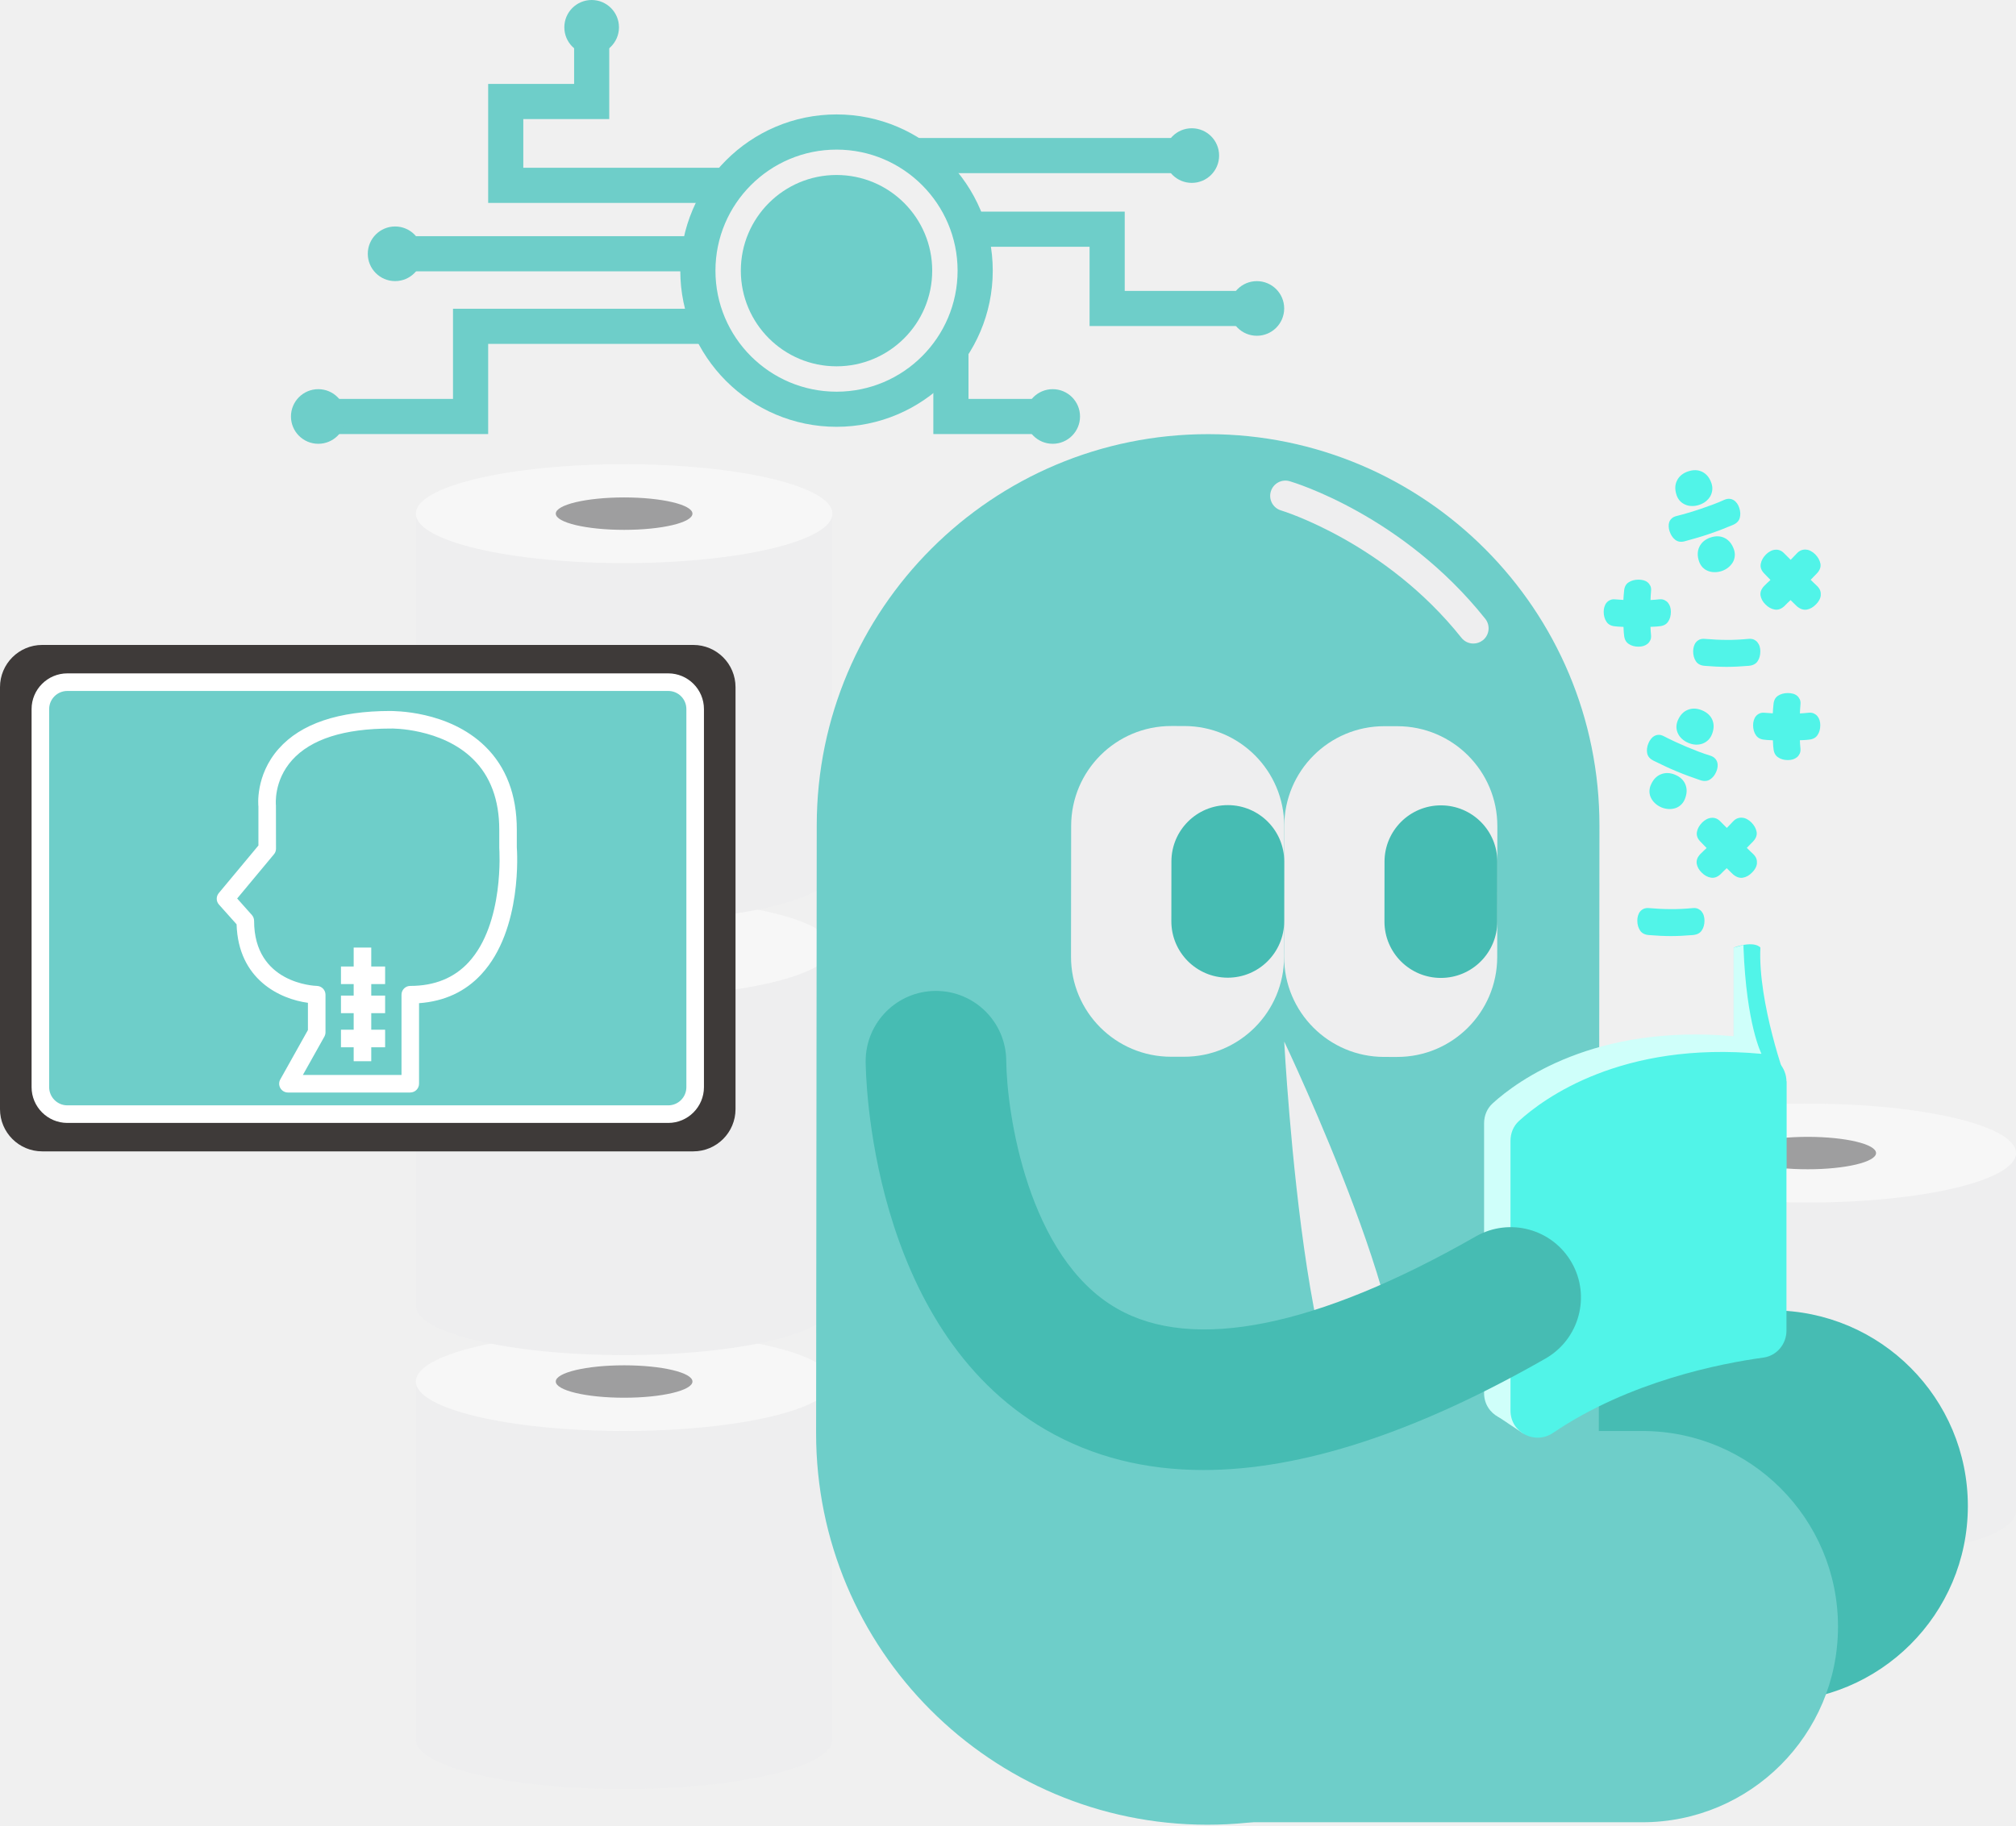
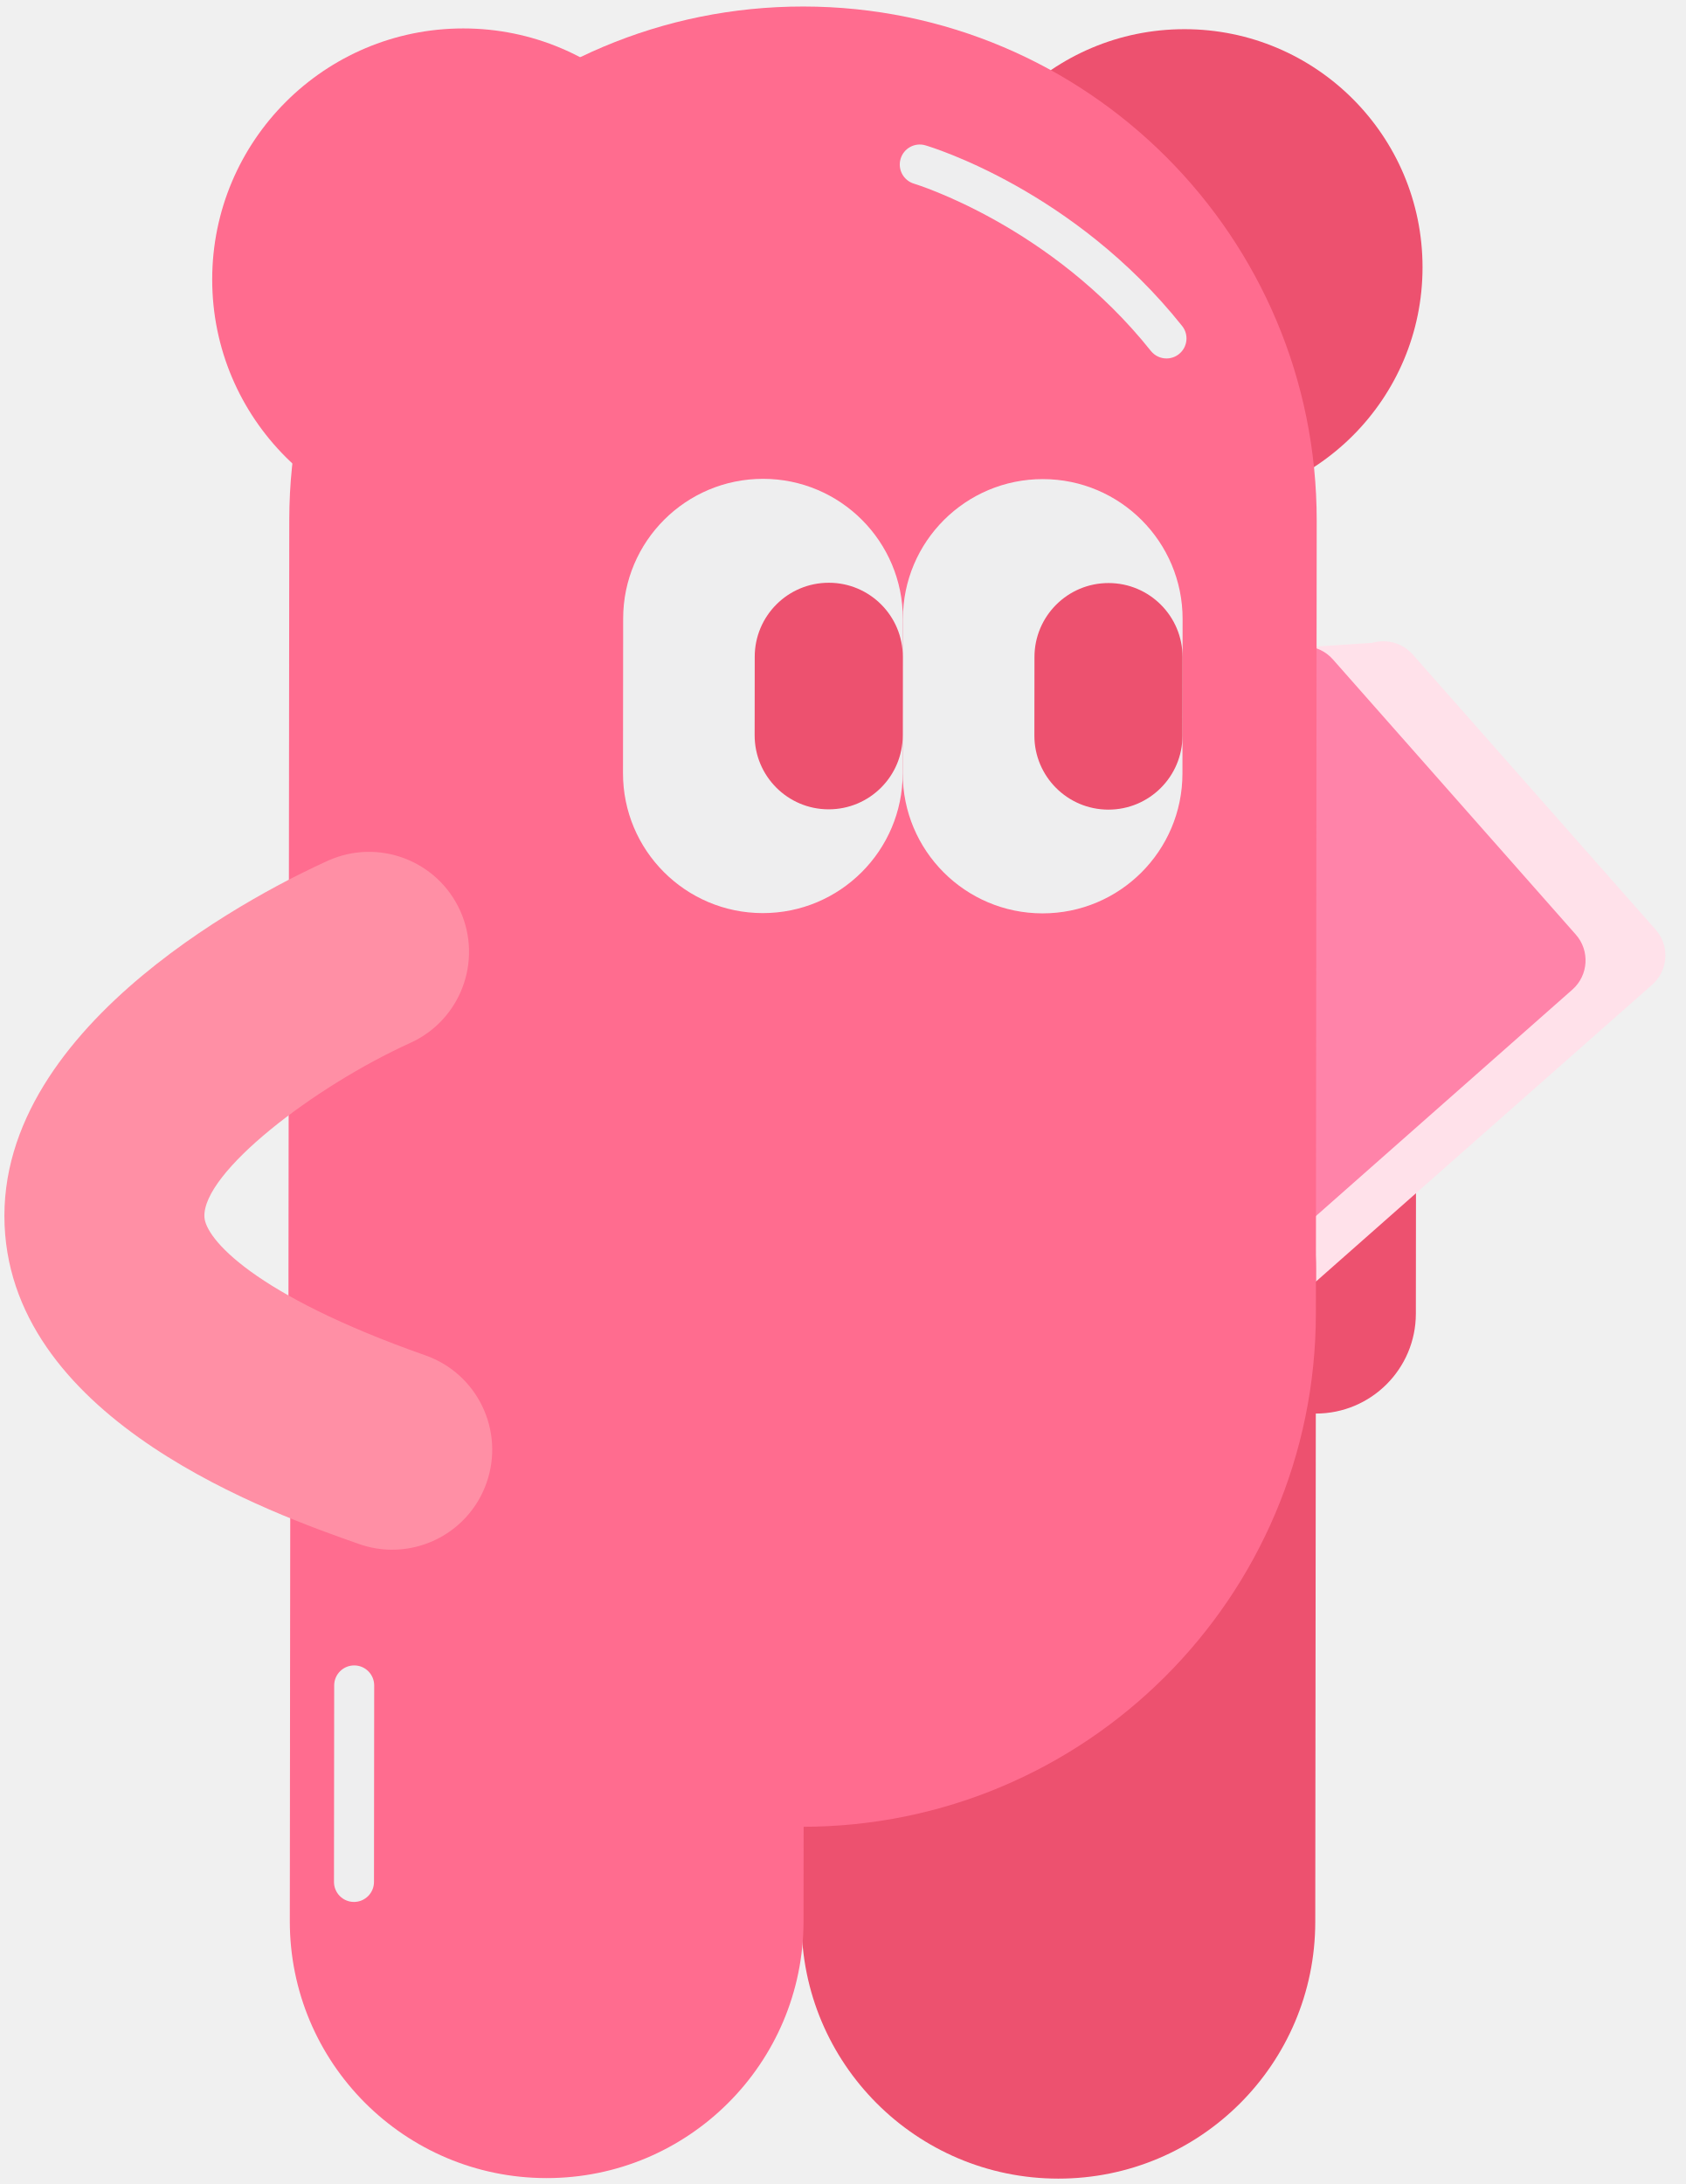
- <svg xmlns="http://www.w3.org/2000/svg" width="541" height="490" viewBox="0 0 541 490" fill="none">
-   <path d="M429.215 309.513V405.63C429.215 412.961 454.245 418.903 485.108 418.903C515.97 418.903 541 412.961 541 405.63V309.513H429.206H429.215Z" fill="#EEEEEF" />
-   <path d="M485.106 322.787C515.975 322.787 540.999 316.844 540.999 309.513C540.999 302.182 515.975 296.239 485.106 296.239C454.237 296.239 429.213 302.182 429.213 309.513C429.213 316.844 454.237 322.787 485.106 322.787Z" fill="#F7F7F7" />
-   <path d="M485.105 313.864C495.233 313.864 503.443 311.916 503.443 309.513C503.443 307.11 495.233 305.161 485.105 305.161C474.977 305.161 466.767 307.11 466.767 309.513C466.767 311.916 474.977 313.864 485.105 313.864Z" fill="#9E9E9F" />
-   <path d="M111.595 370.836V466.953C111.595 474.284 136.625 480.226 167.487 480.226C198.35 480.226 223.38 474.284 223.38 466.953V370.836H111.585H111.595Z" fill="#EEEEEF" />
-   <path d="M167.486 384.11C198.354 384.11 223.378 378.167 223.378 370.836C223.378 363.505 198.354 357.562 167.486 357.562C136.617 357.562 111.593 363.505 111.593 370.836C111.593 378.167 136.617 384.11 167.486 384.11Z" fill="#F7F7F7" />
-   <path d="M167.485 375.187C177.613 375.187 185.823 373.239 185.823 370.836C185.823 368.433 177.613 366.484 167.485 366.484C157.357 366.484 149.146 368.433 149.146 370.836C149.146 373.239 157.357 375.187 167.485 375.187Z" fill="#9E9E9F" />
-   <path d="M111.595 254.351V350.468C111.595 357.8 136.625 363.742 167.487 363.742C198.35 363.742 223.38 357.8 223.38 350.468V254.351H111.585H111.595Z" fill="#EEEEEF" />
-   <path d="M167.486 267.635C198.354 267.635 223.378 261.692 223.378 254.361C223.378 247.03 198.354 241.087 167.486 241.087C136.617 241.087 111.593 247.03 111.593 254.361C111.593 261.692 136.617 267.635 167.486 267.635Z" fill="#F7F7F7" />
-   <path d="M167.485 258.712C177.613 258.712 185.823 256.764 185.823 254.361C185.823 251.957 177.613 250.009 167.485 250.009C157.357 250.009 149.146 251.957 149.146 254.361C149.146 256.764 157.357 258.712 167.485 258.712Z" fill="#9E9E9F" />
-   <path d="M111.595 137.867V233.984C111.595 241.315 136.625 247.257 167.487 247.257C198.35 247.257 223.38 241.315 223.38 233.984V137.867H111.585H111.595Z" fill="#EEEEEF" />
-   <path d="M167.486 151.15C198.354 151.15 223.378 145.207 223.378 137.876C223.378 130.545 198.354 124.603 167.486 124.603C136.617 124.603 111.593 130.545 111.593 137.876C111.593 145.207 136.617 151.15 167.486 151.15Z" fill="#F7F7F7" />
-   <path d="M167.485 142.228C177.613 142.228 185.823 140.28 185.823 137.876C185.823 135.473 177.613 133.525 167.485 133.525C157.357 133.525 149.146 135.473 149.146 137.876C149.146 140.28 157.357 142.228 167.485 142.228Z" fill="#9E9E9F" />
-   <path d="M342.119 351.599C313.119 351.568 289.584 375.054 289.554 404.054C289.524 433.055 313.009 456.589 342.009 456.619L475.516 456.759C504.516 456.79 528.051 433.305 528.081 404.304C528.111 375.303 504.626 351.769 475.626 351.739L342.119 351.599Z" fill="#46BCB3" />
-   <path d="M219.176 221.448L219.005 384.674C218.944 442.675 265.914 489.744 323.916 489.804C381.917 489.865 428.985 442.895 429.046 384.894L429.217 221.668C429.278 163.666 382.308 116.598 324.306 116.537C266.305 116.476 219.237 163.446 219.176 221.448Z" fill="#6ECEC9" />
-   <path d="M440.724 384.119H317.813C288.812 384.119 265.303 407.629 265.303 436.629C265.303 465.63 288.812 489.14 317.813 489.14H440.724C469.725 489.14 493.234 465.63 493.234 436.629C493.234 407.629 469.725 384.119 440.724 384.119Z" fill="#6ECEC9" />
-   <path d="M371.413 283.706L374.915 283.71C389.738 283.725 401.767 271.721 401.783 256.898L401.82 221.802C401.835 206.979 389.831 194.95 375.008 194.934L371.506 194.93C356.683 194.915 344.654 206.919 344.638 221.743L344.601 256.838C344.586 271.661 356.59 283.691 371.413 283.706Z" fill="#EEEEEF" />
-   <path d="M314.221 283.657L317.722 283.66C332.546 283.676 344.575 271.672 344.591 256.848L344.627 221.753C344.643 206.929 332.639 194.9 317.815 194.885L314.314 194.881C299.491 194.865 287.461 206.87 287.446 221.693L287.409 256.788C287.393 271.612 299.398 283.641 314.221 283.657Z" fill="#EEEEEF" />
-   <path d="M314.353 231.238L314.336 247.282C314.327 255.643 321.098 262.428 329.459 262.437C337.82 262.446 344.605 255.675 344.614 247.314L344.63 231.27C344.639 222.909 337.868 216.124 329.508 216.116C321.147 216.107 314.362 222.878 314.353 231.238Z" fill="#46BCB3" />
-   <path d="M371.539 231.302L371.523 247.346C371.514 255.707 378.285 262.492 386.646 262.501C395.007 262.51 401.791 255.739 401.8 247.378L401.817 231.334C401.826 222.973 395.055 216.188 386.694 216.18C378.333 216.171 371.548 222.942 371.539 231.302Z" fill="#46BCB3" />
-   <path d="M395.38 172.743C396.276 172.743 397.172 172.45 397.931 171.856C399.695 170.448 399.988 167.88 398.58 166.106C376.475 138.352 347.322 129.53 346.097 129.173C343.921 128.533 341.663 129.777 341.023 131.943C340.383 134.11 341.627 136.377 343.784 137.017C344.067 137.099 371.758 145.546 392.181 171.198C392.985 172.213 394.173 172.743 395.38 172.743Z" fill="#EEEEEF" />
-   <path d="M344.623 279.574C344.623 279.574 351.397 407.997 373.2 380.17C385.24 364.802 344.623 279.574 344.623 279.574Z" fill="#EEEEEF" />
-   <path d="M479.39 290.306C479.39 290.306 471.702 269.216 472.406 254.352C472.406 254.352 471.007 252.359 465.248 254.352V311.104L479.399 313.864V290.306H479.39Z" fill="#51F4E8" />
-   <path d="M472.711 282.883C472.711 282.883 468.652 275.167 467.875 254.361V253.657L465.251 254.361V278.157C427.98 274.802 407.155 290.16 400.573 296.157C399.037 297.556 398.26 299.466 398.26 301.532V373.944C398.26 379.859 404.824 383.223 409.715 379.905C430.156 366.046 454.784 361.265 466.092 359.72C469.703 359.226 472.318 356.109 472.318 352.461V285.607C472.318 284.785 472.126 283.989 471.861 283.24L472.702 282.892L472.711 282.883Z" fill="#CFFFFA" />
-   <path d="M401.805 380.133L408.817 384.823L415.033 381.203V370.891H407.144L401.805 380.133Z" fill="#CFFFFA" />
-   <path d="M407.649 300.865C414.249 294.85 435.184 279.373 472.711 282.883C476.459 283.231 479.403 286.549 479.403 290.315V357.16C479.403 360.808 476.788 363.934 473.177 364.419C461.869 365.964 437.241 370.745 416.8 384.604C411.9 387.922 405.345 384.558 405.345 378.643V306.231C405.345 304.165 406.122 302.245 407.658 300.856L407.649 300.865Z" fill="#51F4E8" />
-   <path d="M322.978 394.595C307.263 394.595 293.149 391.021 280.716 383.835C233.115 356.328 232.319 287.819 232.301 284.931C232.264 274.5 240.684 266.025 251.087 265.989H251.16C261.536 265.989 269.947 274.354 270.029 284.72C270.157 298.552 275.743 337.478 299.685 351.208C320.062 362.983 353.438 356.255 396.012 331.901C405.09 326.709 416.59 329.872 421.764 338.904C426.938 347.945 423.794 359.482 414.762 364.656C379.886 384.603 349.178 394.595 322.96 394.595H322.978Z" fill="#46BCB3" />
-   <path d="M224.492 114.565C201.372 114.565 182.559 95.76 182.559 72.65C182.559 49.539 201.363 30.716 224.492 30.716C247.621 30.716 266.407 49.521 266.407 72.65C266.407 95.778 247.602 114.565 224.492 114.565ZM224.492 40.16C206.565 40.16 191.993 54.732 191.993 72.659C191.993 90.586 206.565 105.14 224.492 105.14C242.419 105.14 256.973 90.568 256.973 72.659C256.973 54.75 242.401 40.16 224.492 40.16Z" fill="#6ECEC9" />
-   <path d="M224.483 98.329C238.665 98.329 250.162 86.832 250.162 72.65C250.162 58.467 238.665 46.971 224.483 46.971C210.301 46.971 198.804 58.467 198.804 72.65C198.804 86.832 210.301 98.329 224.483 98.329Z" fill="#6ECEC9" />
-   <path d="M131.002 116.512H85.421V107.078H121.567V82.879H190.423V92.305H131.002V116.512Z" fill="#6ECEC9" />
-   <path d="M187.279 63.398H106.018V72.833H187.279V63.398Z" fill="#6ECEC9" />
-   <path d="M195.159 54.467H131.002V22.525H154.067V7.341H163.492V31.96H140.428V45.032H195.159V54.467Z" fill="#6ECEC9" />
-   <path d="M319.831 37.043H245.161V46.477H319.831V37.043Z" fill="#6ECEC9" />
-   <path d="M337.284 87.514H292.389V66.241H259.972V56.807H301.823V78.089H337.284V87.514Z" fill="#6ECEC9" />
-   <path d="M282.496 116.512H250.463V93.612H259.898V107.078H282.496V116.512Z" fill="#6ECEC9" />
-   <path d="M158.772 14.663C162.821 14.663 166.103 11.381 166.103 7.332C166.103 3.283 162.821 0 158.772 0C154.722 0 151.44 3.283 151.44 7.332C151.44 11.381 154.722 14.663 158.772 14.663Z" fill="#6ECEC9" />
-   <path d="M106.028 75.456C110.077 75.456 113.36 72.174 113.36 68.124C113.36 64.075 110.077 60.793 106.028 60.793C101.979 60.793 98.696 64.075 98.696 68.124C98.696 72.174 101.979 75.456 106.028 75.456Z" fill="#6ECEC9" />
-   <path d="M85.412 119.126C89.461 119.126 92.743 115.844 92.743 111.795C92.743 107.746 89.461 104.463 85.412 104.463C81.363 104.463 78.08 107.746 78.08 111.795C78.08 115.844 81.363 119.126 85.412 119.126Z" fill="#6ECEC9" />
-   <path d="M282.497 119.126C286.546 119.126 289.829 115.844 289.829 111.795C289.829 107.746 286.546 104.463 282.497 104.463C278.448 104.463 275.166 107.746 275.166 111.795C275.166 115.844 278.448 119.126 282.497 119.126Z" fill="#6ECEC9" />
-   <path d="M337.284 90.129C341.334 90.129 344.616 86.846 344.616 82.797C344.616 78.748 341.334 75.465 337.284 75.465C333.235 75.465 329.953 78.748 329.953 82.797C329.953 86.846 333.235 90.129 337.284 90.129Z" fill="#6ECEC9" />
-   <path d="M319.822 49.091C323.871 49.091 327.154 45.809 327.154 41.76C327.154 37.711 323.871 34.428 319.822 34.428C315.773 34.428 312.49 37.711 312.49 41.76C312.49 45.809 315.773 49.091 319.822 49.091Z" fill="#6ECEC9" />
-   <path d="M186.044 173.118H11.336C5.075 173.118 0 178.193 0 184.454V297.72C0 303.981 5.075 309.056 11.336 309.056H186.044C192.305 309.056 197.38 303.981 197.38 297.72V184.454C197.38 178.193 192.305 173.118 186.044 173.118Z" fill="#3E3A39" />
-   <path d="M186.543 291.824V190.341C186.543 186.347 183.306 183.11 179.312 183.11H18.061C14.067 183.11 10.829 186.347 10.829 190.341V291.824C10.829 295.817 14.067 299.055 18.061 299.055H179.312C183.306 299.055 186.543 295.817 186.543 291.824Z" fill="#6ECEC9" />
-   <path d="M179.317 301.423H18.074C12.79 301.423 8.476 297.108 8.476 291.824V190.332C8.476 185.048 12.79 180.751 18.074 180.751H179.326C184.61 180.751 188.907 185.048 188.907 190.332V291.824C188.907 297.108 184.61 301.423 179.326 301.423H179.317ZM18.074 185.468C15.387 185.468 13.193 187.644 13.193 190.332V291.824C13.193 294.511 15.387 296.705 18.074 296.705H179.326C182.014 296.705 184.19 294.511 184.19 291.824V190.332C184.19 187.644 182.014 185.468 179.326 185.468H18.074Z" fill="white" />
-   <path d="M77.277 290.9L85.011 277.105V267.004C85.011 267.004 65.831 266.574 65.831 247.184L60.538 241.233L71.709 227.795V216.514C71.709 216.514 68.93 193.202 104.803 193.202C104.803 193.202 136.351 192.562 136.351 222.721V227.456C136.351 227.456 139.441 267.013 110.105 267.013V290.9H77.277Z" fill="#6ECEC9" />
-   <path d="M110.103 293.259H77.275C76.443 293.259 75.675 292.82 75.245 292.098C74.816 291.376 74.806 290.48 75.209 289.758L82.632 276.493V269.179C75.099 268.165 63.937 262.917 63.489 248.108L58.754 242.805C57.977 241.937 57.958 240.63 58.717 239.725L69.349 226.954V216.505C69.331 216.431 68.407 208.158 74.797 200.973C80.749 194.244 90.841 190.844 104.792 190.844C105.422 190.898 120.25 190.606 130.215 200.369C135.837 205.882 138.689 213.396 138.689 222.712V227.447C138.744 228.169 140.289 249.515 129.182 261.509C124.867 266.19 119.254 268.786 112.452 269.28V290.891C112.452 292.198 111.401 293.25 110.094 293.25L110.103 293.259ZM81.288 288.542H107.744V267.004C107.744 265.696 108.796 264.645 110.103 264.645C116.584 264.645 121.841 262.524 125.726 258.328C135.416 247.861 133.999 227.84 133.981 227.639V222.721C133.981 214.722 131.604 208.332 126.924 203.743C118.468 195.414 105.057 195.524 104.856 195.561C92.313 195.561 83.427 198.413 78.381 204.035C73.39 209.621 74.029 215.974 74.048 216.23L74.066 227.804C74.066 228.352 73.883 228.892 73.517 229.312L63.644 241.178L67.603 245.621C67.969 246.042 68.188 246.618 68.188 247.184C68.188 263.987 84.36 264.627 85.045 264.645C86.316 264.682 87.349 265.733 87.349 267.004V277.096C87.349 277.498 87.239 277.891 87.056 278.239L81.288 288.533V288.542Z" fill="white" />
-   <path d="M99.628 254.351H94.911V284.858H99.628V254.351Z" fill="white" />
-   <path d="M103.347 259.435H91.499V264.152H103.347V259.435Z" fill="white" />
-   <path d="M103.347 267.241H91.499V271.959H103.347V267.241Z" fill="white" />
-   <path d="M103.347 276.401H91.499V281.119H103.347V276.401Z" fill="white" />
-   <path d="M435.686 168.273C435.338 168.254 434.963 168.236 434.616 168.218C434.25 168.199 433.876 168.181 433.492 168.126C432.404 168.053 431.608 167.651 431.115 166.91C430.621 166.188 430.356 165.292 430.356 164.241C430.356 163.784 430.411 163.354 430.539 162.915C430.667 162.495 430.85 162.12 431.106 161.809C431.362 161.498 431.672 161.261 432.084 161.069C432.495 160.877 432.952 160.831 433.482 160.886C433.866 160.904 434.223 160.941 434.57 160.959C434.936 160.977 435.293 161.014 435.64 161.032C435.658 160.648 435.695 160.273 435.713 159.89C435.731 159.487 435.768 159.094 435.823 158.692C435.896 157.586 436.298 156.79 437.039 156.315C437.761 155.84 438.657 155.593 439.708 155.593C440.165 155.593 440.595 155.648 441.034 155.757C441.454 155.867 441.829 156.05 442.14 156.306C442.451 156.562 442.688 156.873 442.88 157.266C443.072 157.659 443.118 158.134 443.063 158.683C443.026 159.103 442.99 159.515 442.972 159.917C442.953 160.301 442.935 160.694 442.917 161.06C443.301 161.041 443.676 161.005 444.059 160.987C444.425 160.968 444.818 160.932 445.22 160.877C445.769 160.822 446.253 160.877 446.637 161.06C447.021 161.243 447.36 161.48 447.616 161.8C447.872 162.12 448.073 162.486 448.201 162.906C448.329 163.345 448.384 163.775 448.384 164.232C448.384 165.283 448.128 166.188 447.625 166.901C447.131 167.642 446.299 168.044 445.175 168.117C444.773 168.172 444.379 168.19 444.032 168.209C443.666 168.227 443.292 168.245 442.908 168.263C442.926 168.611 442.944 168.967 442.962 169.333C442.981 169.68 443.017 170.037 443.054 170.421C443.109 170.969 443.054 171.454 442.871 171.838C442.688 172.222 442.451 172.56 442.131 172.816C441.811 173.072 441.445 173.273 441.024 173.401C440.586 173.529 440.156 173.584 439.699 173.584C438.648 173.584 437.742 173.328 437.029 172.825C436.289 172.331 435.887 171.5 435.814 170.375C435.759 170.028 435.74 169.671 435.722 169.324C435.704 168.958 435.686 168.602 435.667 168.254L435.686 168.273Z" fill="#51F4E8" />
-   <path d="M475.78 198.715C475.433 198.697 475.058 198.678 474.711 198.66C474.345 198.642 473.97 198.623 473.586 198.569C472.498 198.495 471.703 198.093 471.209 197.353C470.716 196.63 470.451 195.735 470.451 194.683C470.451 194.226 470.506 193.797 470.634 193.358C470.762 192.937 470.944 192.562 471.2 192.252C471.456 191.941 471.767 191.703 472.178 191.511C472.59 191.319 473.047 191.273 473.577 191.328C473.961 191.347 474.318 191.383 474.665 191.401C475.031 191.42 475.387 191.456 475.735 191.475C475.753 191.091 475.789 190.716 475.808 190.332C475.826 189.93 475.863 189.536 475.917 189.134C475.991 188.028 476.393 187.233 477.133 186.757C477.856 186.282 478.751 186.035 479.803 186.035C480.26 186.035 480.689 186.09 481.128 186.2C481.549 186.309 481.924 186.492 482.234 186.748C482.545 187.004 482.783 187.315 482.975 187.708C483.167 188.101 483.213 188.577 483.158 189.125C483.121 189.546 483.085 189.957 483.066 190.359C483.048 190.743 483.03 191.136 483.011 191.502C483.395 191.484 483.77 191.447 484.154 191.429C484.52 191.411 484.913 191.374 485.315 191.319C485.864 191.264 486.348 191.319 486.732 191.502C487.116 191.685 487.454 191.922 487.71 192.242C487.966 192.562 488.167 192.928 488.295 193.349C488.423 193.787 488.478 194.217 488.478 194.674C488.478 195.725 488.222 196.63 487.719 197.344C487.226 198.084 486.394 198.486 485.27 198.559C484.867 198.614 484.474 198.633 484.127 198.651C483.761 198.669 483.386 198.687 483.002 198.706C483.021 199.053 483.039 199.41 483.057 199.775C483.075 200.123 483.112 200.479 483.149 200.863C483.203 201.412 483.149 201.896 482.966 202.28C482.783 202.664 482.545 203.002 482.225 203.258C481.905 203.514 481.54 203.715 481.119 203.843C480.68 203.971 480.251 204.026 479.794 204.026C478.742 204.026 477.837 203.77 477.124 203.267C476.384 202.774 475.981 201.942 475.908 200.817C475.853 200.47 475.835 200.113 475.817 199.766C475.799 199.4 475.78 199.044 475.762 198.697L475.78 198.715Z" fill="#51F4E8" />
-   <path d="M457.498 178.731C456.411 178.658 455.615 178.255 455.122 177.533C454.628 176.793 454.363 175.915 454.363 174.845C454.363 174.407 454.418 173.959 454.546 173.538C454.674 173.099 454.856 172.725 455.112 172.414C455.368 172.103 455.679 171.865 456.091 171.673C456.493 171.509 456.959 171.436 457.489 171.49C459.574 171.673 461.539 171.765 463.367 171.765C465.196 171.783 467.143 171.692 469.227 171.49C469.776 171.436 470.26 171.509 470.644 171.673C471.028 171.856 471.367 172.094 471.622 172.414C471.878 172.734 472.08 173.099 472.208 173.538C472.336 173.959 472.39 174.407 472.39 174.845C472.39 175.915 472.134 176.802 471.632 177.533C471.138 178.255 470.306 178.658 469.182 178.731C468.149 178.804 467.152 178.877 466.201 178.932C465.242 178.968 464.3 179.005 463.367 179.005C462.435 179.005 461.466 178.968 460.515 178.932C459.555 178.877 458.541 178.804 457.498 178.731Z" fill="#51F4E8" />
-   <path d="M442.513 250.996C441.425 250.923 440.63 250.521 440.136 249.799C439.643 249.058 439.377 248.181 439.377 247.111C439.377 246.672 439.432 246.224 439.56 245.804C439.688 245.365 439.871 244.99 440.127 244.679C440.383 244.369 440.694 244.131 441.105 243.939C441.507 243.774 441.974 243.701 442.504 243.756C444.588 243.939 446.554 244.03 448.382 244.03C450.21 244.049 452.158 243.957 454.242 243.756C454.79 243.701 455.275 243.774 455.659 243.939C456.043 244.122 456.381 244.359 456.637 244.679C456.893 244.999 457.094 245.365 457.222 245.804C457.35 246.224 457.405 246.672 457.405 247.111C457.405 248.181 457.149 249.067 456.646 249.799C456.153 250.521 455.321 250.923 454.196 250.996C453.163 251.07 452.167 251.143 451.216 251.197C450.256 251.234 449.315 251.271 448.382 251.271C447.45 251.271 446.481 251.234 445.53 251.197C444.57 251.143 443.555 251.07 442.513 250.996Z" fill="#51F4E8" />
-   <path d="M457.983 227.639C457.69 227.347 457.416 227.054 457.133 226.762C456.858 226.469 456.566 226.176 456.283 225.884C455.524 225.089 455.213 224.257 455.368 223.342C455.524 222.447 455.99 221.596 456.767 220.801C457.114 220.454 457.489 220.179 457.892 219.951C458.294 219.722 458.723 219.585 459.171 219.54C459.601 219.485 460.049 219.521 460.451 219.677C460.881 219.814 461.283 220.106 461.695 220.527L463.404 222.236C463.697 221.944 463.971 221.651 464.218 221.386C464.474 221.094 464.739 220.819 465.031 220.536C465.415 220.106 465.845 219.814 466.275 219.658C466.722 219.503 467.152 219.448 467.591 219.503C468.039 219.54 468.441 219.677 468.871 219.914C469.282 220.143 469.648 220.417 469.995 220.765C470.772 221.56 471.22 222.392 471.394 223.288C471.549 224.184 471.22 225.052 470.425 225.893C470.132 226.186 469.858 226.478 469.593 226.743C469.337 227.036 469.054 227.31 468.761 227.593C469.054 227.886 469.346 228.178 469.611 228.425C469.904 228.7 470.178 228.965 470.489 229.257C470.9 229.669 471.184 230.071 471.339 230.519C471.476 230.948 471.513 231.396 471.476 231.817C471.421 232.265 471.284 232.667 471.047 233.078C470.836 233.462 470.544 233.856 470.196 234.185C469.438 234.98 468.606 235.446 467.692 235.602C466.796 235.739 465.909 235.428 465.031 234.669C464.739 234.377 464.446 234.084 464.181 233.837C463.907 233.563 463.642 233.316 463.367 233.042C463.075 233.316 462.801 233.563 462.536 233.837C462.261 234.093 461.996 234.377 461.704 234.669C460.89 235.428 460.012 235.739 459.117 235.583C458.202 235.428 457.37 234.962 456.612 234.185C456.264 233.856 455.972 233.462 455.761 233.078C455.533 232.667 455.396 232.265 455.314 231.817C455.259 231.387 455.295 230.939 455.451 230.519C455.624 230.071 455.899 229.669 456.283 229.257C456.575 228.965 456.868 228.69 457.133 228.425C457.425 228.169 457.7 227.904 457.983 227.63V227.639Z" fill="#51F4E8" />
-   <path d="M475.112 155.675C474.82 155.383 474.546 155.09 474.262 154.797C473.988 154.505 473.695 154.212 473.412 153.92C472.653 153.125 472.342 152.293 472.498 151.378C472.653 150.483 473.119 149.632 473.896 148.837C474.244 148.49 474.619 148.215 475.021 147.987C475.432 147.758 475.853 147.621 476.301 147.575C476.73 147.521 477.178 147.557 477.581 147.713C478.01 147.85 478.413 148.142 478.824 148.563L480.533 150.272C480.826 149.98 481.1 149.687 481.347 149.422C481.603 149.13 481.868 148.855 482.161 148.572C482.545 148.142 482.974 147.85 483.404 147.694C483.852 147.539 484.282 147.484 484.72 147.539C485.168 147.575 485.571 147.713 486 147.95C486.412 148.179 486.777 148.453 487.125 148.8C487.902 149.596 488.35 150.428 488.523 151.324C488.679 152.219 488.35 153.088 487.554 153.929C487.262 154.222 486.987 154.514 486.722 154.779C486.466 155.072 486.183 155.346 485.89 155.629C486.183 155.922 486.476 156.214 486.741 156.461C487.033 156.736 487.307 157.001 487.618 157.293C488.03 157.705 488.313 158.107 488.468 158.555C488.606 158.984 488.642 159.432 488.606 159.853C488.551 160.301 488.414 160.703 488.176 161.114C487.966 161.498 487.673 161.891 487.326 162.221C486.567 163.016 485.735 163.482 484.821 163.638C483.925 163.775 483.038 163.464 482.161 162.705C481.868 162.413 481.576 162.12 481.31 161.873C481.036 161.599 480.771 161.352 480.497 161.078C480.204 161.352 479.93 161.599 479.665 161.873C479.391 162.129 479.126 162.413 478.833 162.705C478.019 163.464 477.142 163.775 476.246 163.619C475.332 163.464 474.5 162.998 473.741 162.221C473.394 161.891 473.101 161.498 472.891 161.114C472.662 160.703 472.525 160.301 472.443 159.853C472.388 159.423 472.425 158.975 472.58 158.555C472.754 158.107 473.028 157.705 473.412 157.293C473.704 157.001 473.997 156.726 474.262 156.461C474.555 156.205 474.829 155.94 475.112 155.666V155.675Z" fill="#51F4E8" />
-   <path d="M443.712 204.172C442.743 203.688 442.176 203.02 442.021 202.17C441.856 201.338 441.984 200.433 442.377 199.483C442.551 199.062 442.77 198.687 443.045 198.349C443.301 198.011 443.611 197.746 443.95 197.554C444.306 197.371 444.681 197.252 445.111 197.252C445.531 197.234 445.97 197.353 446.454 197.599C447.387 198.084 448.365 198.559 449.416 199.053C450.449 199.528 451.528 200.013 452.607 200.47C453.704 200.927 454.783 201.357 455.88 201.777C456.958 202.189 458.01 202.545 458.997 202.847C459.509 203.02 459.92 203.258 460.222 203.578C460.524 203.88 460.716 204.236 460.825 204.611C460.944 204.995 460.972 205.397 460.926 205.827C460.88 206.257 460.761 206.677 460.588 207.098C460.195 208.048 459.619 208.771 458.896 209.228C458.165 209.703 457.26 209.758 456.218 209.401C455.258 209.081 454.234 208.707 453.146 208.314C452.04 207.911 450.961 207.482 449.864 207.025C448.777 206.567 447.698 206.101 446.674 205.608C445.623 205.114 444.644 204.639 443.703 204.172H443.712ZM450.23 193.412C450.833 191.977 451.72 191.017 452.918 190.542C454.097 190.057 455.377 190.103 456.748 190.67C458.129 191.246 459.079 192.133 459.546 193.312C460.012 194.491 459.957 195.798 459.354 197.234C459.107 197.819 458.759 198.322 458.321 198.724C457.882 199.126 457.379 199.428 456.821 199.629C456.254 199.821 455.651 199.903 455.011 199.876C454.362 199.839 453.713 199.684 453.082 199.419C452.433 199.144 451.857 198.788 451.391 198.358C450.907 197.919 450.541 197.435 450.294 196.905C450.029 196.365 449.892 195.798 449.874 195.195C449.874 194.601 449.983 194.007 450.221 193.422L450.23 193.412ZM442.99 210.736C443.593 209.301 444.48 208.341 445.687 207.847C446.866 207.363 448.155 207.39 449.517 207.957C450.897 208.533 451.839 209.438 452.305 210.617C452.771 211.806 452.707 213.122 452.113 214.557C451.866 215.142 451.519 215.645 451.08 216.047C450.641 216.45 450.139 216.751 449.59 216.934C449.023 217.108 448.42 217.19 447.789 217.163C447.14 217.126 446.491 216.989 445.851 216.724C445.202 216.45 444.635 216.075 444.169 215.645C443.685 215.206 443.319 214.722 443.063 214.201C442.789 213.68 442.661 213.113 442.633 212.51C442.633 211.915 442.743 211.321 442.981 210.736H442.99Z" fill="#51F4E8" />
-   <path d="M452.15 145.281C451.099 145.564 450.239 145.436 449.554 144.897C448.886 144.376 448.374 143.617 448.045 142.639C447.899 142.209 447.817 141.78 447.798 141.35C447.771 140.92 447.826 140.518 447.945 140.152C448.082 139.777 448.292 139.439 448.621 139.156C448.923 138.863 449.334 138.662 449.855 138.525C450.879 138.278 451.921 137.977 453.037 137.657C454.125 137.328 455.249 136.98 456.364 136.605C457.498 136.221 458.586 135.837 459.683 135.426C460.771 135.024 461.785 134.594 462.727 134.164C463.23 133.954 463.696 133.854 464.126 133.899C464.555 133.927 464.93 134.064 465.268 134.274C465.607 134.484 465.89 134.768 466.146 135.124C466.402 135.481 466.594 135.874 466.731 136.304C467.06 137.282 467.106 138.196 466.868 139.028C466.64 139.869 465.991 140.509 464.976 140.929C464.043 141.322 463.029 141.725 461.95 142.145C460.853 142.575 459.765 142.959 458.631 143.343C457.516 143.718 456.401 144.083 455.304 144.394C454.189 144.714 453.146 145.016 452.132 145.281H452.15ZM449.919 132.903C449.417 131.431 449.453 130.124 450.038 128.972C450.605 127.829 451.592 127.016 452.991 126.54C454.417 126.056 455.706 126.101 456.831 126.668C457.964 127.244 458.787 128.259 459.281 129.731C459.482 130.334 459.555 130.937 459.491 131.532C459.427 132.126 459.253 132.683 458.97 133.195C458.668 133.716 458.275 134.174 457.772 134.576C457.26 134.978 456.675 135.289 456.026 135.508C455.359 135.737 454.691 135.847 454.051 135.828C453.402 135.828 452.808 135.7 452.269 135.463C451.711 135.234 451.236 134.896 450.824 134.466C450.431 134.027 450.12 133.506 449.91 132.903H449.919ZM455.944 150.684C455.441 149.212 455.478 147.905 456.053 146.734C456.62 145.592 457.598 144.76 459.006 144.284C460.432 143.8 461.731 143.855 462.855 144.431C463.989 145.016 464.811 146.04 465.314 147.511C465.515 148.115 465.588 148.718 465.524 149.312C465.46 149.907 465.287 150.464 464.994 150.958C464.683 151.461 464.29 151.918 463.797 152.32C463.285 152.722 462.709 153.051 462.06 153.271C461.392 153.499 460.716 153.591 460.085 153.582C459.436 153.582 458.842 153.454 458.302 153.234C457.754 153.024 457.278 152.686 456.858 152.256C456.465 151.817 456.154 151.296 455.944 150.693V150.684Z" fill="#51F4E8" />
+ <svg xmlns="http://www.w3.org/2000/svg" width="264" height="342" viewBox="0 0 264 342" fill="none">
+   <path d="M206.046 221.355C214.694 221.364 221.712 214.36 221.721 205.713L221.785 143.093C221.795 134.445 214.791 127.427 206.143 127.418C197.496 127.409 190.478 134.413 190.468 143.06L190.404 205.681C190.395 214.328 197.399 221.346 206.046 221.355Z" fill="#ED516F" />
+   <path d="M259.268 145.572L221.228 102.484C218.996 99.955 215.135 99.715 212.606 101.948L156.803 151.215C154.274 153.447 154.034 157.308 156.266 159.836L194.307 202.924C196.539 205.453 200.399 205.693 202.928 203.46L258.732 154.194C261.261 151.961 261.501 148.101 259.268 145.572Z" fill="#FFE1EA" />
+   <path d="M202.334 101.479L215.262 100.634L220.987 107.689L204.832 112.181L202.334 101.479Z" fill="#FFE1EA" />
+   <path d="M246.766 146.344L208.726 103.256C206.494 100.727 202.633 100.487 200.105 102.72L144.301 151.987C141.772 154.219 141.532 158.08 143.765 160.608L181.805 203.696C184.037 206.225 187.898 206.465 190.426 204.232L246.23 154.966C248.759 152.733 248.999 148.873 246.766 146.344Z" fill="#FF83A9" />
+   <path d="M185.479 79.142C206.072 79.142 222.766 62.449 222.766 41.856C222.766 21.263 206.072 4.569 185.479 4.569C164.886 4.569 148.192 21.263 148.192 41.856C148.192 62.449 164.886 79.142 185.479 79.142Z" fill="#ED516F" />
+   <path d="M125.629 198.626L125.522 300.893C125.499 323.107 143.488 341.135 165.703 341.158C187.918 341.181 205.945 323.191 205.968 300.977L206.076 198.711C206.099 176.496 188.109 158.469 165.894 158.445C143.68 158.422 125.652 176.412 125.629 198.626Z" fill="#ED516F" />
+   <path d="M45.3 81.382L45.17 205.533C45.124 249.962 81.103 286.017 125.532 286.063C169.962 286.11 206.016 250.13 206.063 205.701L206.193 81.55C206.239 37.121 170.26 1.066 125.831 1.02C81.401 0.973 45.347 36.953 45.3 81.382Z" fill="#FF6C8F" />
+   <path d="M45.483 206.66L45.384 300.81C45.361 323.024 63.35 341.052 85.565 341.075C107.78 341.098 125.807 323.108 125.83 300.894L125.929 206.744C125.952 184.53 107.962 166.502 85.748 166.479C63.533 166.456 45.506 184.445 45.483 206.66Z" fill="#FF6C8F" />
+   <path d="M141.367 121.102C141.354 133.199 151.149 143.016 163.244 143.028C175.34 143.041 185.155 133.245 185.168 121.148L185.193 96.951C185.206 84.854 175.411 75.037 163.316 75.025C151.22 75.012 141.405 84.808 141.392 96.905L141.367 121.102Z" fill="#EEEEEF" />
+   <path d="M97.559 121.06C97.547 133.157 107.342 142.973 119.437 142.986C131.533 142.999 141.348 133.203 141.361 121.106L141.386 96.908C141.399 84.811 131.604 74.995 119.508 74.982C107.413 74.97 97.597 84.766 97.585 96.862L97.559 121.06Z" fill="#EEEEEF" />
+   <path d="M118.189 102.836L118.176 115.131C118.169 121.534 123.355 126.73 129.757 126.736L129.762 126.736C136.165 126.743 141.361 121.558 141.367 115.155L141.38 102.86C141.387 96.457 136.202 91.261 129.799 91.255L129.794 91.255C123.392 91.248 118.196 96.433 118.189 102.836Z" fill="#ED516F" />
+   <path d="M161.995 102.882L161.982 115.177C161.976 121.58 167.161 126.776 173.563 126.783L173.568 126.783C179.971 126.789 185.167 121.604 185.173 115.202L185.186 102.907C185.193 96.504 180.008 91.308 173.605 91.301L173.601 91.301C167.198 91.294 162.002 96.479 161.995 102.882Z" fill="#ED516F" />
+   <path d="M72.548 83.09C94.263 83.09 111.866 65.486 111.866 43.771C111.866 22.056 94.263 4.453 72.548 4.453C50.833 4.453 33.23 22.056 33.23 43.771C33.23 65.486 50.833 83.09 72.548 83.09Z" fill="#FF6C8F" />
+   <path d="M61.401 242.676C59.684 242.676 57.939 242.385 56.226 241.785C42.823 237.071 2.032 222.731 0.72 191.885C-0.642 159.852 42.661 138.692 51.359 134.777C59.245 131.227 68.512 134.74 72.067 142.621C75.617 150.503 72.108 159.774 64.227 163.324C49.074 170.208 31.705 183.602 32.01 190.555C32.157 193.902 39.582 202.735 66.614 212.241C74.772 215.108 79.061 224.047 76.19 232.205C73.923 238.65 67.87 242.681 61.401 242.672V242.676Z" fill="#FF8FA5" />
+   <path d="M182.667 56.132C183.351 56.132 184.043 55.91 184.62 55.448C185.973 54.373 186.199 52.401 185.119 51.048C168.188 29.792 145.861 23.037 144.919 22.76C143.257 22.266 141.521 23.222 141.031 24.879C140.542 26.537 141.488 28.277 143.146 28.767C143.358 28.831 164.569 35.3 180.22 54.95C180.839 55.725 181.748 56.132 182.667 56.132Z" fill="#EEEEEF" />
+   <path d="M55.431 297.831C57.157 297.831 58.566 296.432 58.566 294.701L58.598 263.928C58.598 262.202 57.199 260.793 55.468 260.793C53.741 260.793 52.333 262.192 52.333 263.924L52.3 294.696C52.3 296.423 53.699 297.831 55.431 297.831Z" fill="#EEEEEF" />
</svg>
